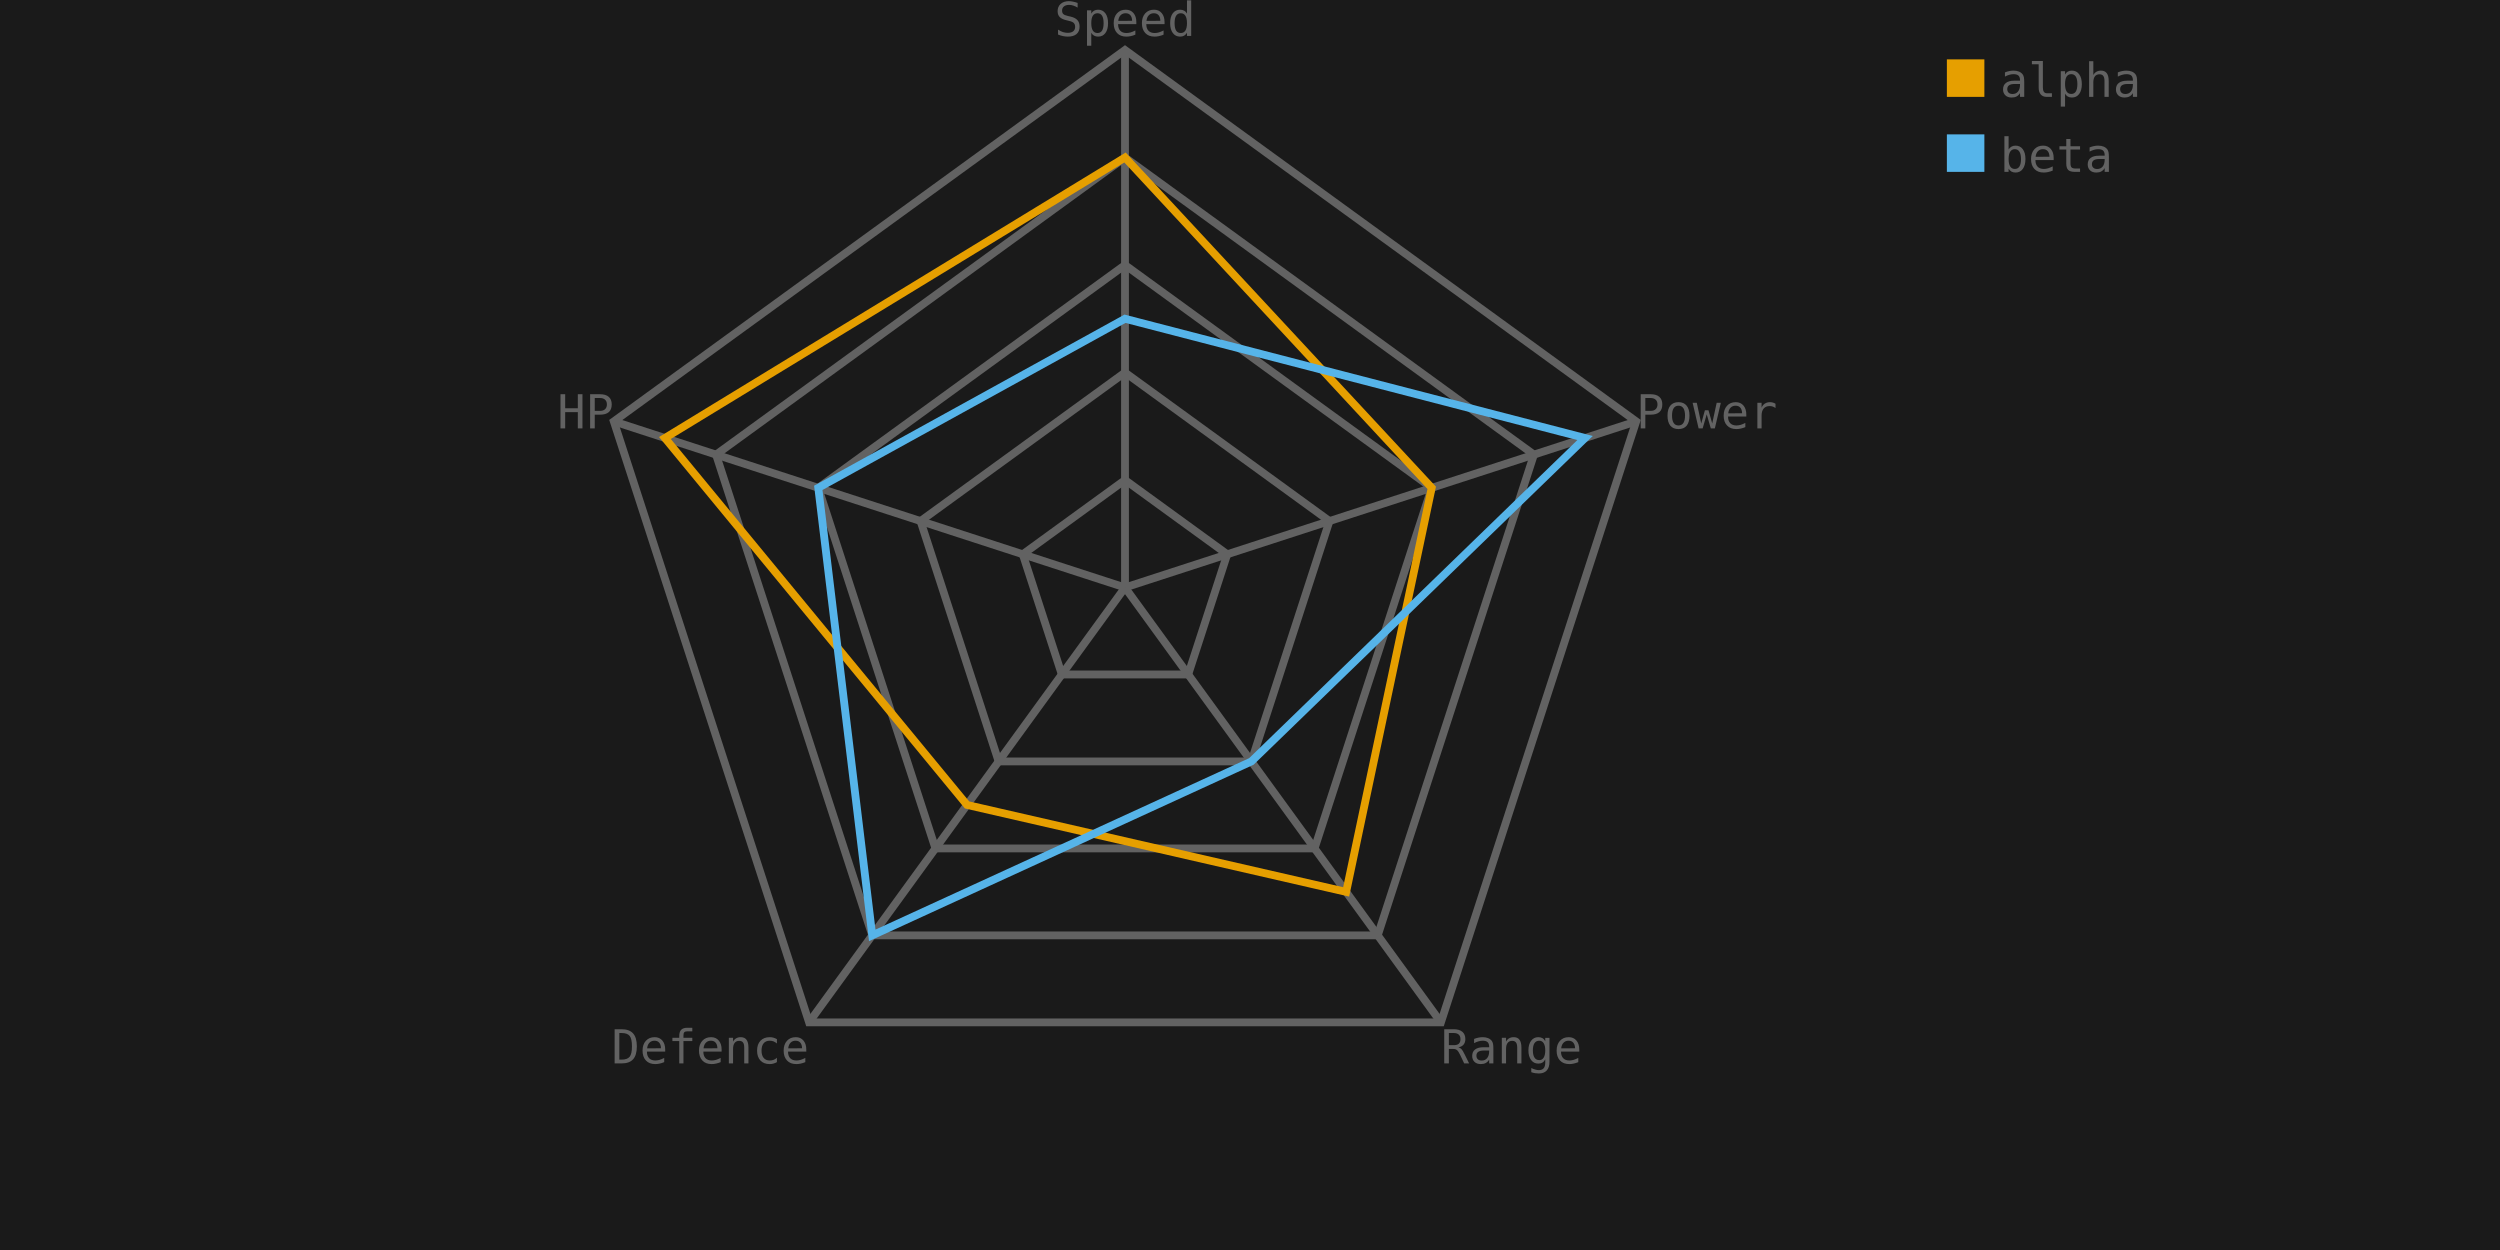
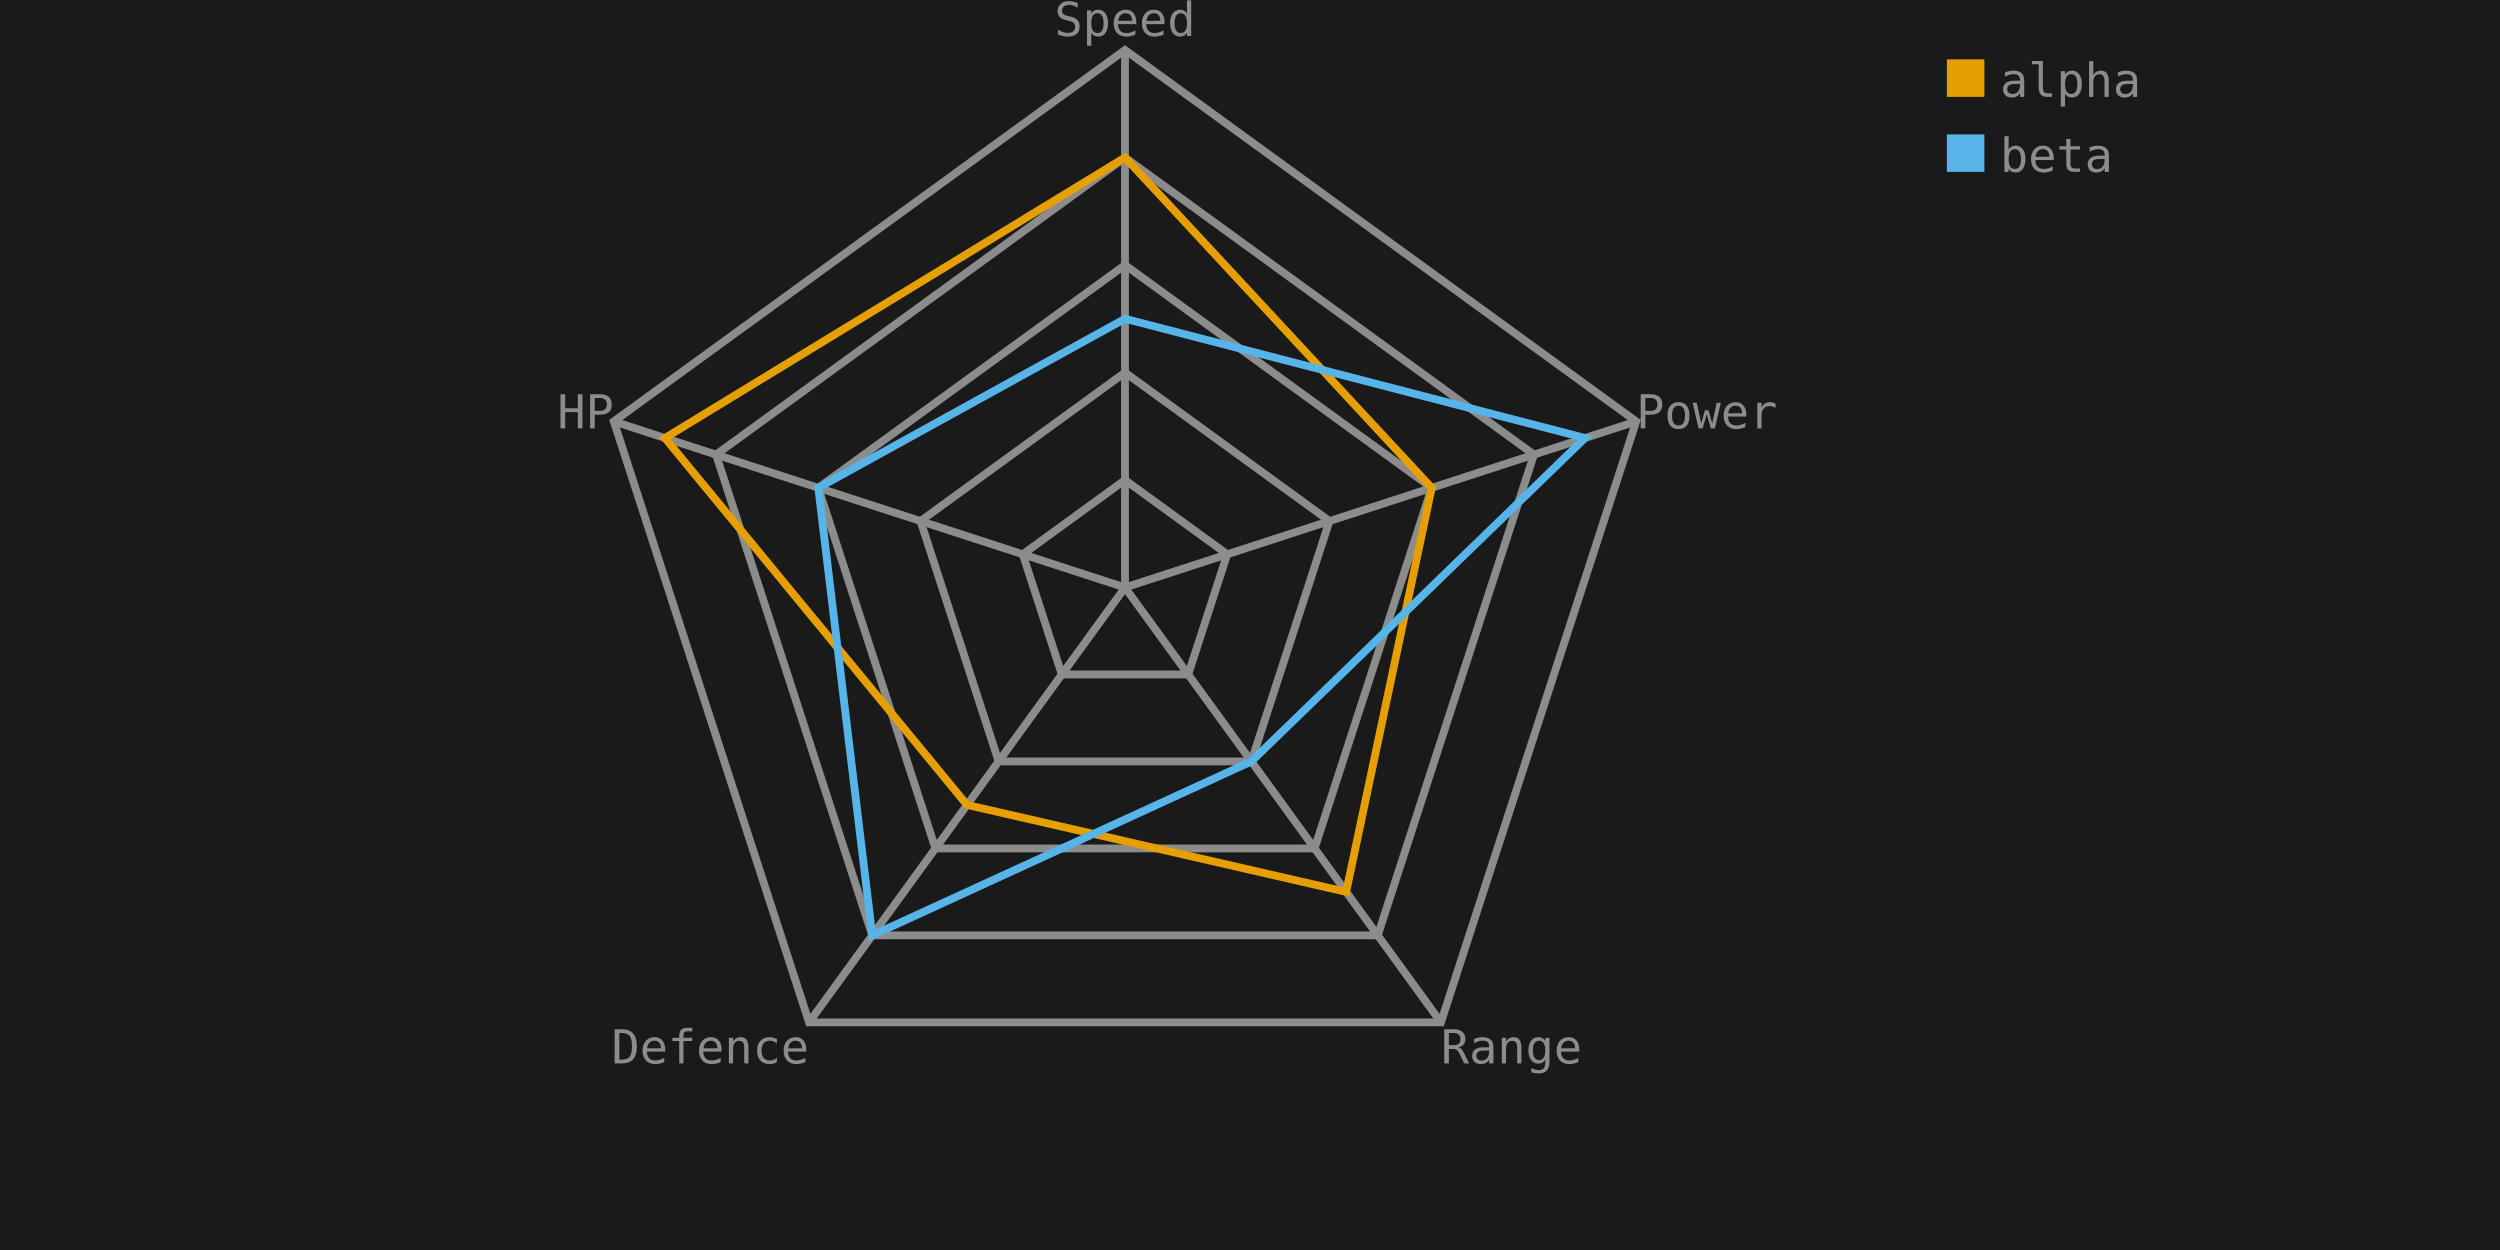
<svg xmlns="http://www.w3.org/2000/svg" viewBox="0 0 640 320" width="640" height="320">
  <rect width="100%" height="100%" fill="#1a1a1a" />
  <rect x="498.4" y="15.2" width="9.6" height="9.6" fill="#e69f00" />
-   <text x="512" y="24.8" text-anchor="start" font-size="12" font-family="monospace" fill="#626262">alpha</text>
+   <text x="512" y="24.8" text-anchor="start" font-size="12" font-family="monospace" fill="#8c8c8c">alpha</text>
  <rect x="498.4" y="34.4" width="9.6" height="9.6" fill="#56b4e9" />
-   <text x="512" y="44" text-anchor="start" font-size="12" font-family="monospace" fill="#626262">beta</text>
-   <path d="M288 12.8 L418.865 107.879 L368.879 261.721 L207.121 261.721 L157.135 107.879 Z" fill="none" stroke="#626262" stroke-width="2" />
-   <path d="M288 122.88 L314.173 141.896 L304.176 172.664 L271.824 172.664 L261.827 141.896 Z" fill="none" stroke="#626262" stroke-width="2" />
-   <path d="M288 95.36 L340.346 133.392 L320.352 194.928 L255.648 194.928 L235.654 133.392 Z" fill="none" stroke="#626262" stroke-width="2" />
-   <path d="M288 67.84 L366.519 124.888 L336.528 217.192 L239.472 217.192 L209.481 124.888 Z" fill="none" stroke="#626262" stroke-width="2" />
-   <path d="M288 40.32 L392.692 116.383 L352.703 239.457 L223.297 239.457 L183.308 116.383 Z" fill="none" stroke="#626262" stroke-width="2" />
-   <path d="M288 150.4 L288 12.8" fill="none" stroke="#626262" stroke-width="2" />
-   <path d="M288 150.4 L418.865 107.879" fill="none" stroke="#626262" stroke-width="2" />
-   <path d="M288 150.4 L368.879 261.721" fill="none" stroke="#626262" stroke-width="2" />
-   <path d="M288 150.4 L207.121 261.721" fill="none" stroke="#626262" stroke-width="2" />
-   <path d="M288 150.4 L157.135 107.879" fill="none" stroke="#626262" stroke-width="2" />
+   <text x="512" y="44" text-anchor="start" font-size="12" font-family="monospace" fill="#8c8c8c">beta</text>
+   <path d="M288 12.8 L418.865 107.879 L368.879 261.721 L207.121 261.721 L157.135 107.879 Z" fill="none" stroke="#8c8c8c" stroke-width="2" />
+   <path d="M288 122.88 L314.173 141.896 L304.176 172.664 L271.824 172.664 L261.827 141.896 Z" fill="none" stroke="#8c8c8c" stroke-width="2" />
+   <path d="M288 95.36 L340.346 133.392 L320.352 194.928 L255.648 194.928 L235.654 133.392 Z" fill="none" stroke="#8c8c8c" stroke-width="2" />
+   <path d="M288 67.84 L366.519 124.888 L336.528 217.192 L239.472 217.192 L209.481 124.888 Z" fill="none" stroke="#8c8c8c" stroke-width="2" />
+   <path d="M288 40.32 L392.692 116.383 L352.703 239.457 L223.297 239.457 L183.308 116.383 Z" fill="none" stroke="#8c8c8c" stroke-width="2" />
+   <path d="M288 150.4 L288 12.8" fill="none" stroke="#8c8c8c" stroke-width="2" />
+   <path d="M288 150.4 L418.865 107.879" fill="none" stroke="#8c8c8c" stroke-width="2" />
+   <path d="M288 150.4 L368.879 261.721" fill="none" stroke="#8c8c8c" stroke-width="2" />
+   <path d="M288 150.4 L207.121 261.721" fill="none" stroke="#8c8c8c" stroke-width="2" />
+   <path d="M288 150.4 L157.135 107.879" fill="none" stroke="#8c8c8c" stroke-width="2" />
  <path d="M288 40.32 L366.519 124.888 L344.615 228.325 L247.56 206.06 L170.221 112.131 Z" fill="none" stroke="#e69f00" stroke-width="2" />
  <path d="M288 81.6 L405.779 112.131 L320.352 194.928 L223.297 239.457 L209.481 124.888 Z" fill="none" stroke="#56b4e9" stroke-width="2" />
-   <text x="288" y="9.2" font-size="12" font-family="monospace" fill="#626262" text-anchor="middle">Speed</text>
-   <text x="418.865" y="109.669" font-size="12" font-family="monospace" fill="#626262">Power</text>
-   <text x="368.879" y="272.231" font-size="12" font-family="monospace" fill="#626262">Range</text>
-   <text x="207.121" y="272.231" font-size="12" font-family="monospace" fill="#626262" text-anchor="end">Defence</text>
-   <text x="157.135" y="109.669" font-size="12" font-family="monospace" fill="#626262" text-anchor="end">HP</text>
+   <text x="288" y="9.2" font-size="12" font-family="monospace" fill="#8c8c8c" text-anchor="middle">Speed</text>
+   <text x="418.865" y="109.669" font-size="12" font-family="monospace" fill="#8c8c8c">Power</text>
+   <text x="368.879" y="272.231" font-size="12" font-family="monospace" fill="#8c8c8c">Range</text>
+   <text x="207.121" y="272.231" font-size="12" font-family="monospace" fill="#8c8c8c" text-anchor="end">Defence</text>
+   <text x="157.135" y="109.669" font-size="12" font-family="monospace" fill="#8c8c8c" text-anchor="end">HP</text>
</svg>
